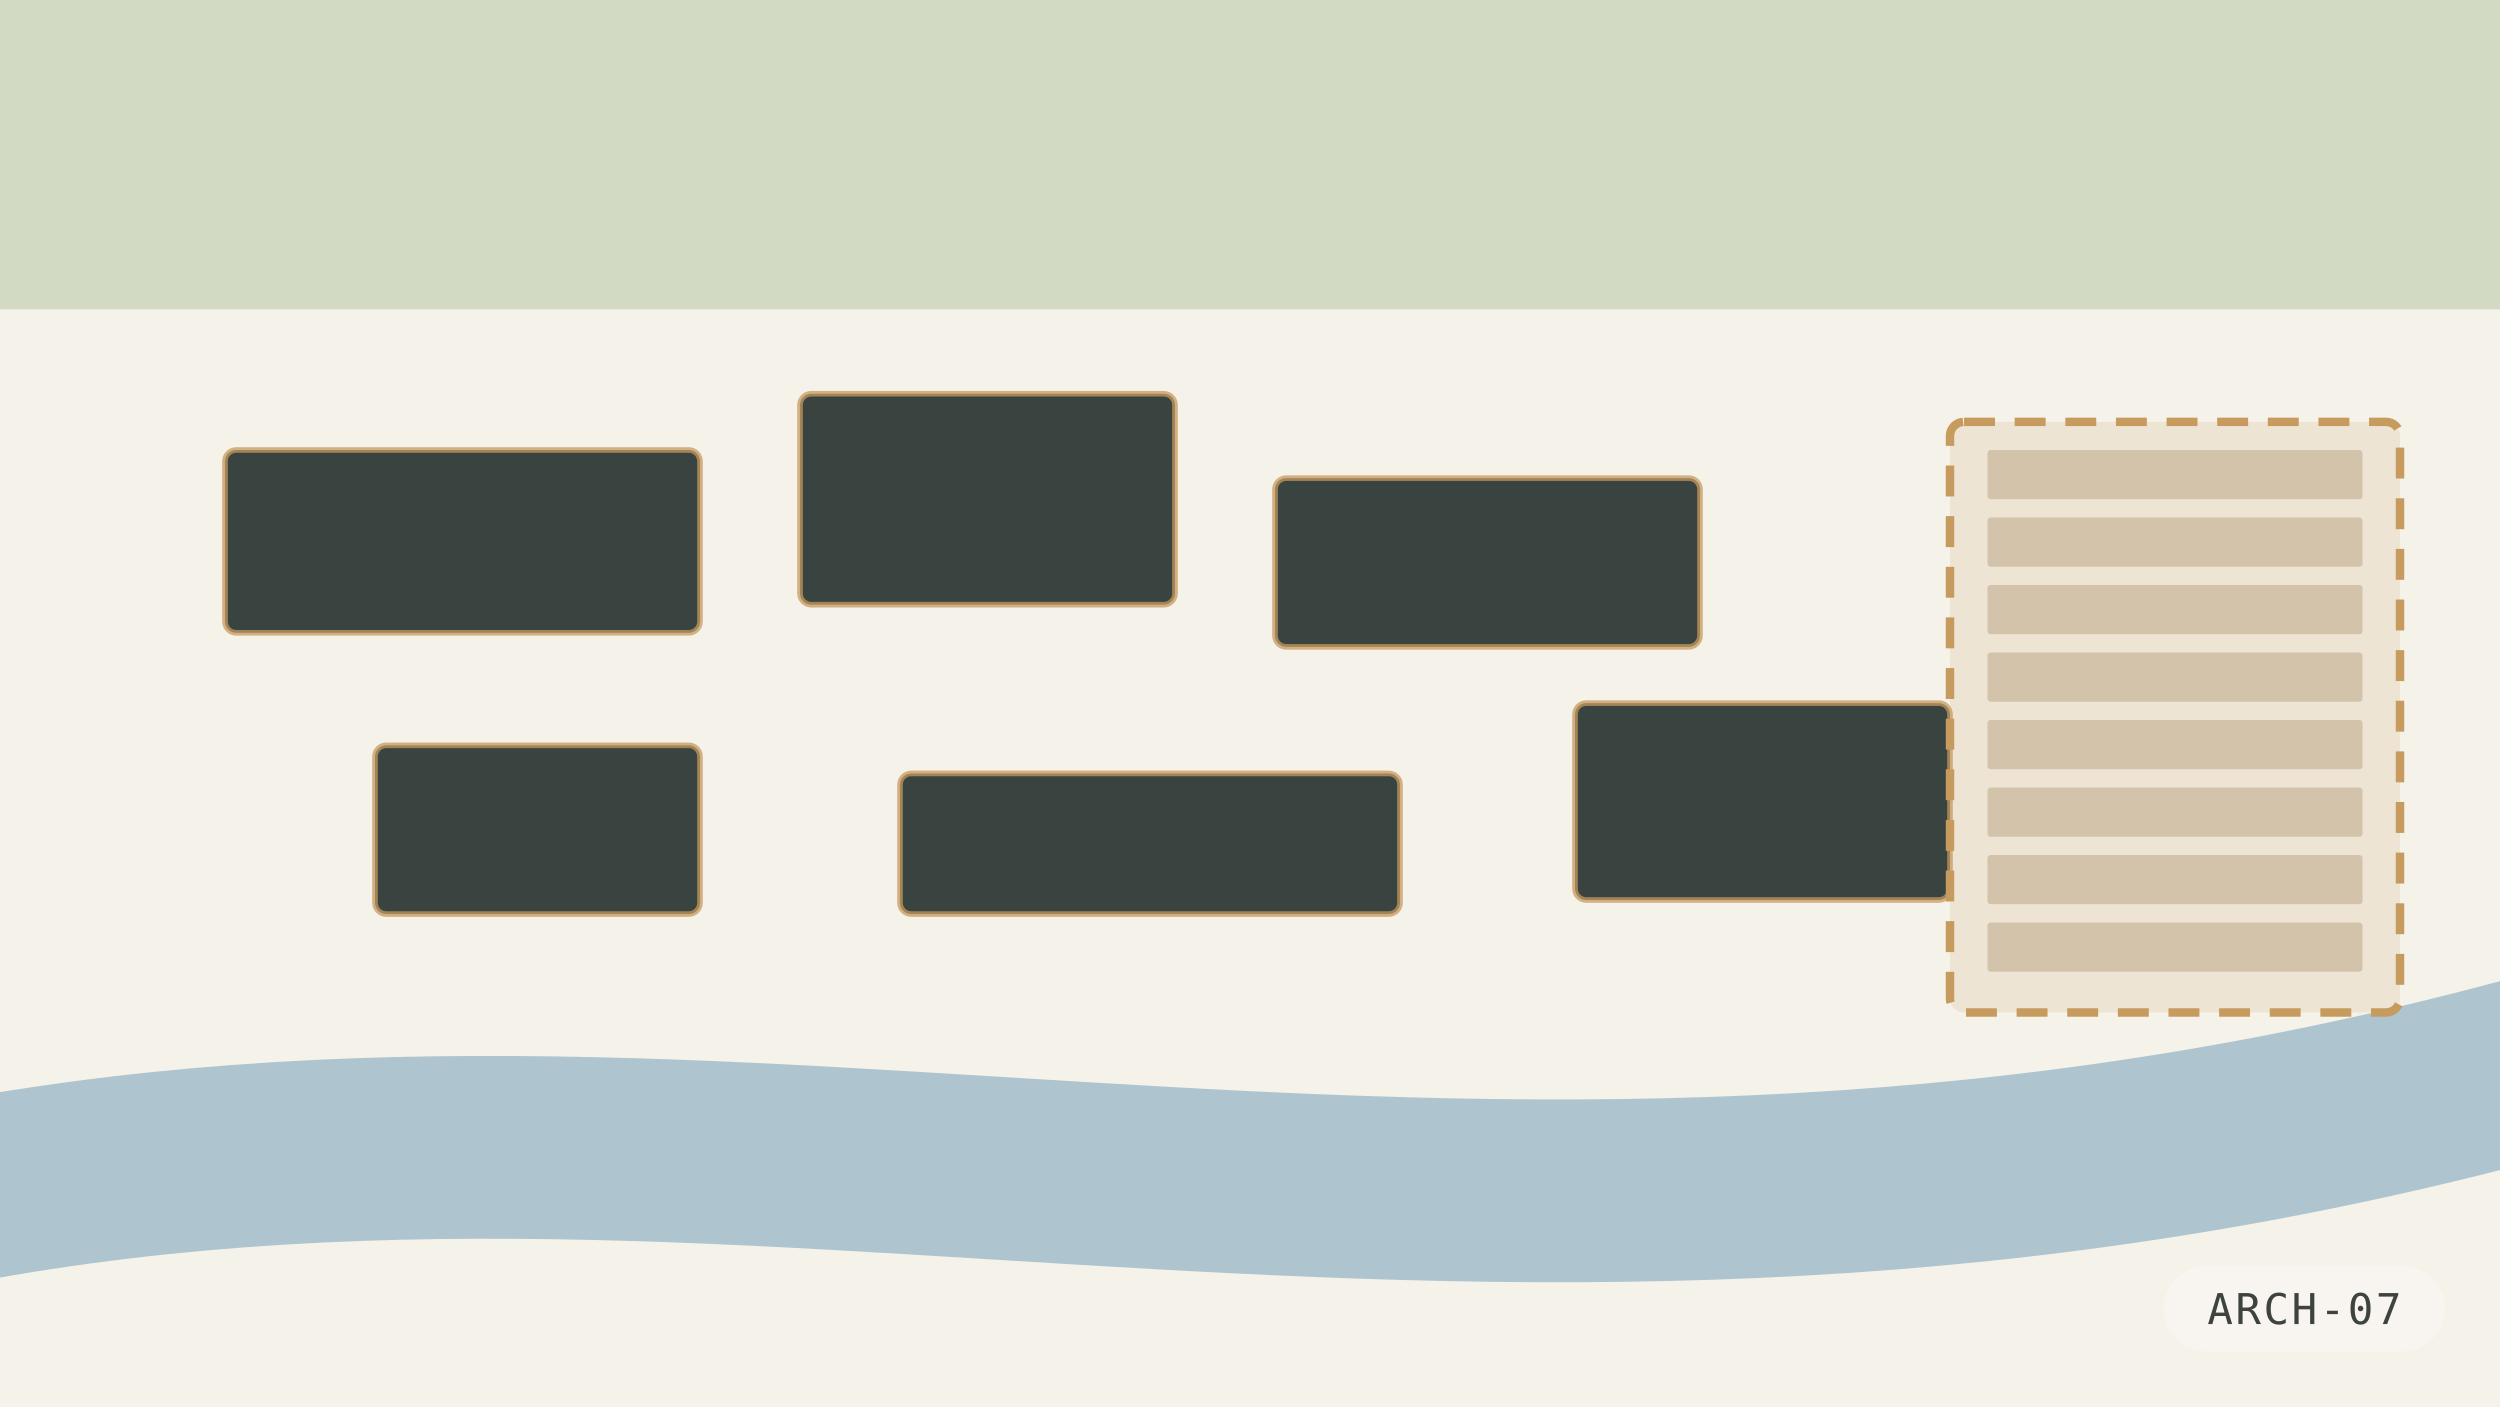
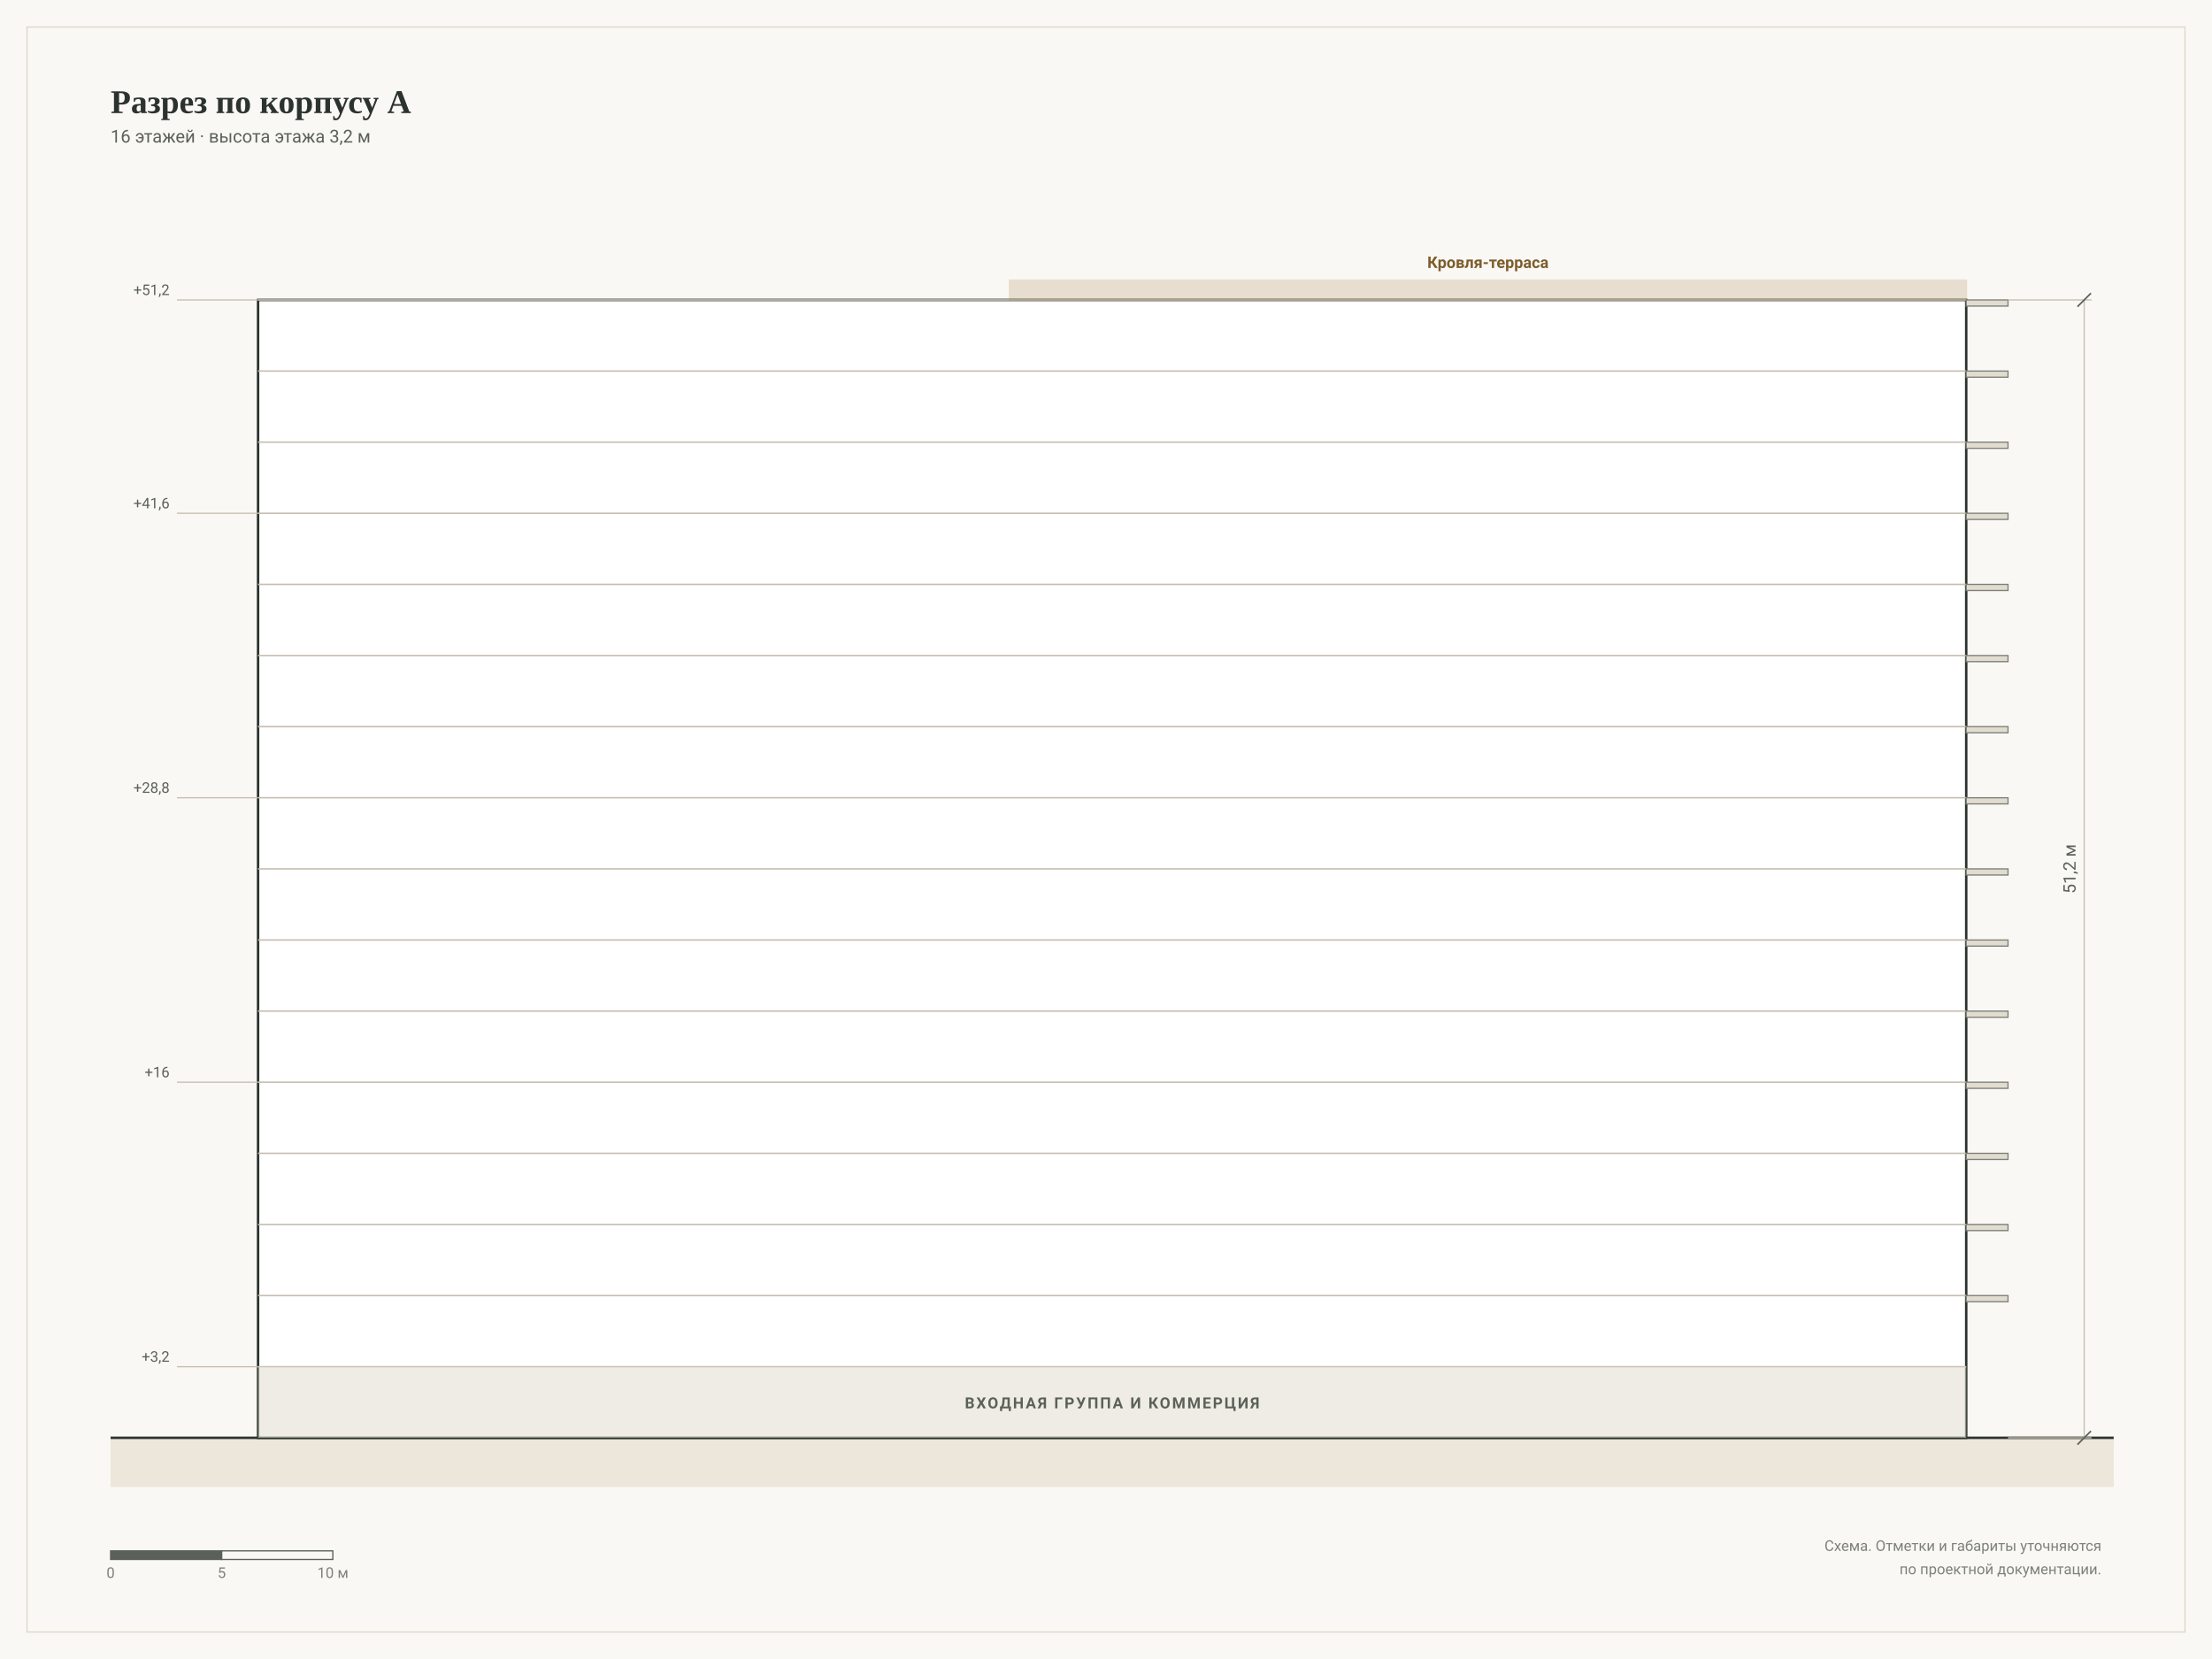
- <svg xmlns="http://www.w3.org/2000/svg" viewBox="0 0 1600 900" width="1600" height="900" role="img" aria-label="Разрез по корпусу A" preserveAspectRatio="xMidYMid slice">
-   <rect width="1600" height="900" fill="#F5F2EA" />
-   <rect width="1600" height="198.0" fill="#CBD6BC" opacity="0.85" />
-   <path d="M -80.0 774.0 C 480.0 648.0, 960.0 882.0, 1680.0 666.0" fill="none" stroke="#A6C0CC" stroke-width="117.0" opacity="0.9" />
-   <rect x="144.0" y="288.0" width="304.0" height="117.0" rx="7.2" fill="#25302E" opacity="0.9" />
-   <rect x="144.0" y="288.0" width="304.0" height="117.0" rx="7.2" fill="none" stroke="#C79A5E" stroke-width="3.6" opacity="0.75" />
-   <rect x="512.0" y="252.0" width="240.0" height="135.0" rx="7.2" fill="#25302E" opacity="0.9" />
-   <rect x="512.0" y="252.0" width="240.0" height="135.0" rx="7.2" fill="none" stroke="#C79A5E" stroke-width="3.6" opacity="0.75" />
-   <rect x="816.0" y="306.0" width="272.0" height="108.0" rx="7.2" fill="#25302E" opacity="0.9" />
-   <rect x="816.0" y="306.0" width="272.0" height="108.0" rx="7.2" fill="none" stroke="#C79A5E" stroke-width="3.6" opacity="0.75" />
-   <rect x="240.0" y="477.0" width="208.0" height="108.0" rx="7.2" fill="#25302E" opacity="0.9" />
-   <rect x="240.0" y="477.0" width="208.0" height="108.0" rx="7.2" fill="none" stroke="#C79A5E" stroke-width="3.6" opacity="0.75" />
-   <rect x="576.0" y="495.0" width="320.0" height="90.0" rx="7.2" fill="#25302E" opacity="0.9" />
-   <rect x="576.0" y="495.0" width="320.0" height="90.0" rx="7.2" fill="none" stroke="#C79A5E" stroke-width="3.6" opacity="0.75" />
-   <rect x="1008.0" y="450.0" width="240.0" height="126.0" rx="7.2" fill="#25302E" opacity="0.9" />
-   <rect x="1008.0" y="450.0" width="240.0" height="126.0" rx="7.2" fill="none" stroke="#C79A5E" stroke-width="3.6" opacity="0.75" />
-   <rect x="1248.0" y="270.0" width="288.0" height="378.0" rx="9.0" fill="#C79A5E" fill-opacity="0.16" stroke="#C79A5E" stroke-width="5.4" stroke-dasharray="19.8 12.6" />
-   <rect x="1272.0" y="288.0" width="240.0" height="31.5" fill="#8A6A3E" opacity="0.28" rx="2" />
-   <rect x="1272.0" y="331.2" width="240.0" height="31.5" fill="#8A6A3E" opacity="0.28" rx="2" />
-   <rect x="1272.0" y="374.4" width="240.0" height="31.5" fill="#8A6A3E" opacity="0.28" rx="2" />
-   <rect x="1272.0" y="417.6" width="240.0" height="31.5" fill="#8A6A3E" opacity="0.28" rx="2" />
-   <rect x="1272.0" y="460.8" width="240.0" height="31.5" fill="#8A6A3E" opacity="0.28" rx="2" />
-   <rect x="1272.0" y="504.0" width="240.0" height="31.5" fill="#8A6A3E" opacity="0.28" rx="2" />
-   <rect x="1272.0" y="547.2" width="240.0" height="31.5" fill="#8A6A3E" opacity="0.28" rx="2" />
-   <rect x="1272.0" y="590.4" width="240.0" height="31.5" fill="#8A6A3E" opacity="0.28" rx="2" />
-   <g font-family="ui-monospace, 'Cascadia Mono', Consolas, monospace" opacity="0.9">
-     <rect x="1384.8" y="810.4" width="180.0" height="54.4" rx="27.2" fill="rgba(250,248,244,0.72)" />
-     <text x="1474.8" y="847.4" text-anchor="middle" fill="#2A302C" font-size="27.2" letter-spacing="1.6">ARCH-07</text>
+ <svg xmlns="http://www.w3.org/2000/svg" viewBox="0 0 1800 1350" width="1800" height="1350" role="img" aria-label="Разрез по корпусу A" font-family="'TT Commons Pro',-apple-system,BlinkMacSystemFont,'Segoe UI',Roboto,'Helvetica Neue',Arial,sans-serif">
+   <defs>
+     <pattern id="h-build" patternUnits="userSpaceOnUse" width="9" height="9" patternTransform="rotate(45)">
+       <line x1="0" y1="0" x2="0" y2="9" stroke="#a8814f" stroke-width="1.1" opacity=".5" />
+     </pattern>
+     <pattern id="h-sold" patternUnits="userSpaceOnUse" width="7" height="7" patternTransform="rotate(45)">
+       <line x1="0" y1="0" x2="0" y2="7" stroke="#7c8279" stroke-width="1" opacity=".45" />
+     </pattern>
+     <pattern id="h-forest" patternUnits="userSpaceOnUse" width="14" height="14">
+       <circle cx="4" cy="4" r="1.5" fill="#9fb188" opacity=".55" />
+       <circle cx="11" cy="10" r="1.1" fill="#9fb188" opacity=".4" />
+     </pattern>
+     <pattern id="h-water" patternUnits="userSpaceOnUse" width="26" height="12">
+       <path d="M0 6q6.5 -3 13 0t13 0" fill="none" stroke="#7d939b" stroke-width="1" opacity=".35" />
+     </pattern>
+   </defs>
+   <rect width="1800" height="1350" fill="#faf8f4" />
+   <rect x="90" y="1170" width="1630" height="40" fill="#ece6db" />
+   <line x1="90" y1="1170" x2="1720" y2="1170" stroke="#2c332e" stroke-width="2" />
+   <rect x="210" y="244.074" width="1390" height="925.926" fill="#ffffff" stroke="#2c332e" stroke-width="2" />
+   <line x1="210" y1="1112.13" x2="1600" y2="1112.13" stroke="#c6bfb1" stroke-width="1.2" />
+   <line x1="144" y1="1112.13" x2="210" y2="1112.13" stroke="#c6bfb1" stroke-width="1" />
+   <text x="138" y="1108.13" font-size="12" fill="#5a615a" text-anchor="end" font-weight="400">+3,2</text>
+   <line x1="210" y1="1054.259" x2="1600" y2="1054.259" stroke="#c6bfb1" stroke-width="1.2" />
+   <rect x="1600" y="1054.259" width="34" height="5" fill="#e2dcd0" stroke="#7c8279" stroke-width="1" />
+   <line x1="210" y1="996.389" x2="1600" y2="996.389" stroke="#c6bfb1" stroke-width="1.2" />
+   <rect x="1600" y="996.389" width="34" height="5" fill="#e2dcd0" stroke="#7c8279" stroke-width="1" />
+   <line x1="210" y1="938.519" x2="1600" y2="938.519" stroke="#c6bfb1" stroke-width="1.2" />
+   <rect x="1600" y="938.519" width="34" height="5" fill="#e2dcd0" stroke="#7c8279" stroke-width="1" />
+   <line x1="210" y1="880.648" x2="1600" y2="880.648" stroke="#c6bfb1" stroke-width="1.2" />
+   <rect x="1600" y="880.648" width="34" height="5" fill="#e2dcd0" stroke="#7c8279" stroke-width="1" />
+   <line x1="144" y1="880.648" x2="210" y2="880.648" stroke="#c6bfb1" stroke-width="1" />
+   <text x="138" y="876.648" font-size="12" fill="#5a615a" text-anchor="end" font-weight="400">+16</text>
+   <line x1="210" y1="822.778" x2="1600" y2="822.778" stroke="#c6bfb1" stroke-width="1.2" />
+   <rect x="1600" y="822.778" width="34" height="5" fill="#e2dcd0" stroke="#7c8279" stroke-width="1" />
+   <line x1="210" y1="764.907" x2="1600" y2="764.907" stroke="#c6bfb1" stroke-width="1.2" />
+   <rect x="1600" y="764.907" width="34" height="5" fill="#e2dcd0" stroke="#7c8279" stroke-width="1" />
+   <line x1="210" y1="707.037" x2="1600" y2="707.037" stroke="#c6bfb1" stroke-width="1.2" />
+   <rect x="1600" y="707.037" width="34" height="5" fill="#e2dcd0" stroke="#7c8279" stroke-width="1" />
+   <line x1="210" y1="649.167" x2="1600" y2="649.167" stroke="#c6bfb1" stroke-width="1.2" />
+   <rect x="1600" y="649.167" width="34" height="5" fill="#e2dcd0" stroke="#7c8279" stroke-width="1" />
+   <line x1="144" y1="649.167" x2="210" y2="649.167" stroke="#c6bfb1" stroke-width="1" />
+   <text x="138" y="645.167" font-size="12" fill="#5a615a" text-anchor="end" font-weight="400">+28,8</text>
+   <line x1="210" y1="591.296" x2="1600" y2="591.296" stroke="#c6bfb1" stroke-width="1.2" />
+   <rect x="1600" y="591.296" width="34" height="5" fill="#e2dcd0" stroke="#7c8279" stroke-width="1" />
+   <line x1="210" y1="533.426" x2="1600" y2="533.426" stroke="#c6bfb1" stroke-width="1.2" />
+   <rect x="1600" y="533.426" width="34" height="5" fill="#e2dcd0" stroke="#7c8279" stroke-width="1" />
+   <line x1="210" y1="475.556" x2="1600" y2="475.556" stroke="#c6bfb1" stroke-width="1.2" />
+   <rect x="1600" y="475.556" width="34" height="5" fill="#e2dcd0" stroke="#7c8279" stroke-width="1" />
+   <line x1="210" y1="417.685" x2="1600" y2="417.685" stroke="#c6bfb1" stroke-width="1.2" />
+   <rect x="1600" y="417.685" width="34" height="5" fill="#e2dcd0" stroke="#7c8279" stroke-width="1" />
+   <line x1="144" y1="417.685" x2="210" y2="417.685" stroke="#c6bfb1" stroke-width="1" />
+   <text x="138" y="413.685" font-size="12" fill="#5a615a" text-anchor="end" font-weight="400">+41,6</text>
+   <line x1="210" y1="359.815" x2="1600" y2="359.815" stroke="#c6bfb1" stroke-width="1.2" />
+   <rect x="1600" y="359.815" width="34" height="5" fill="#e2dcd0" stroke="#7c8279" stroke-width="1" />
+   <line x1="210" y1="301.944" x2="1600" y2="301.944" stroke="#c6bfb1" stroke-width="1.2" />
+   <rect x="1600" y="301.944" width="34" height="5" fill="#e2dcd0" stroke="#7c8279" stroke-width="1" />
+   <line x1="210" y1="244.074" x2="1600" y2="244.074" stroke="#c6bfb1" stroke-width="1.2" />
+   <rect x="1600" y="244.074" width="34" height="5" fill="#e2dcd0" stroke="#7c8279" stroke-width="1" />
+   <line x1="144" y1="244.074" x2="210" y2="244.074" stroke="#c6bfb1" stroke-width="1" />
+   <text x="138" y="240.074" font-size="12" fill="#5a615a" text-anchor="end" font-weight="400">+51,2</text>
+   <rect x="210" y="1112.13" width="1390" height="57.87" fill="#e2dcd0" opacity=".55" />
+   <text x="905" y="1146.065" font-size="12.5" fill="#5a615a" text-anchor="middle" font-weight="600" letter-spacing="1.4">ВХОДНАЯ ГРУППА И КОММЕРЦИЯ</text>
+   <rect x="821.6" y="228.074" width="778.4" height="16" fill="#a8814f" opacity=".22" stroke="#a8814f" stroke-width="1.4" />
+   <text x="1210.8" y="218.074" font-size="13" fill="#7d5c2c" text-anchor="middle" font-weight="600">Кровля-терраса</text>
+   <line x1="1634" y1="244.074" x2="1702" y2="244.074" stroke="#c6bfb1" stroke-width="1" />
+   <line x1="1634" y1="1170" x2="1702" y2="1170" stroke="#c6bfb1" stroke-width="1" />
+   <line x1="1696" y1="244.074" x2="1696" y2="1170" stroke="#c6bfb1" stroke-width="1" />
+   <line x1="1690.5" y1="249.574" x2="1701.5" y2="238.574" stroke="#5a615a" stroke-width="1.3" />
+   <line x1="1690.5" y1="1175.5" x2="1701.5" y2="1164.5" stroke="#5a615a" stroke-width="1.3" />
+   <g transform="translate(1696,707.037) rotate(-90)">
+     <rect x="-28.52" y="-21.742" width="57.04" height="18.9" fill="#faf8f4" />
+     <text x="0" y="-7" font-size="14" fill="#5a615a" text-anchor="middle" font-weight="400">51,2 м</text>
  </g>
+   <rect x="22" y="22" width="1756" height="1306" fill="none" stroke="#ddd6c9" stroke-width="1" />
+   <text x="90" y="92" font-size="27" fill="#2c332e" text-anchor="start" font-weight="600" font-family="'TT Ramillas','Playfair Display',Georgia,'Times New Roman',serif">Разрез по корпусу A</text>
+   <text x="90" y="116" font-size="14.5" fill="#5a615a" text-anchor="start" font-weight="400">16 этажей · высота этажа 3,2 м</text>
+   <rect x="90" y="1262" width="90.422" height="7" fill="#5a615a" stroke="#5a615a" stroke-width="1" />
+   <rect x="180.422" y="1262" width="90.422" height="7" fill="#faf8f4" stroke="#5a615a" stroke-width="1" />
+   <text x="90" y="1284" font-size="12" fill="#7c8279" text-anchor="middle" font-weight="400">0</text>
+   <text x="180.422" y="1284" font-size="12" fill="#7c8279" text-anchor="middle" font-weight="400">5</text>
+   <text x="270.845" y="1284" font-size="12" fill="#7c8279" text-anchor="middle" font-weight="400">10 м</text>
+   <text x="1710" y="1262" font-size="12" fill="#7c8279" text-anchor="end" font-weight="400">Схема. Отметки и габариты уточняются</text>
+   <text x="1710" y="1281" font-size="12" fill="#7c8279" text-anchor="end" font-weight="400">по проектной документации.</text>
</svg>
